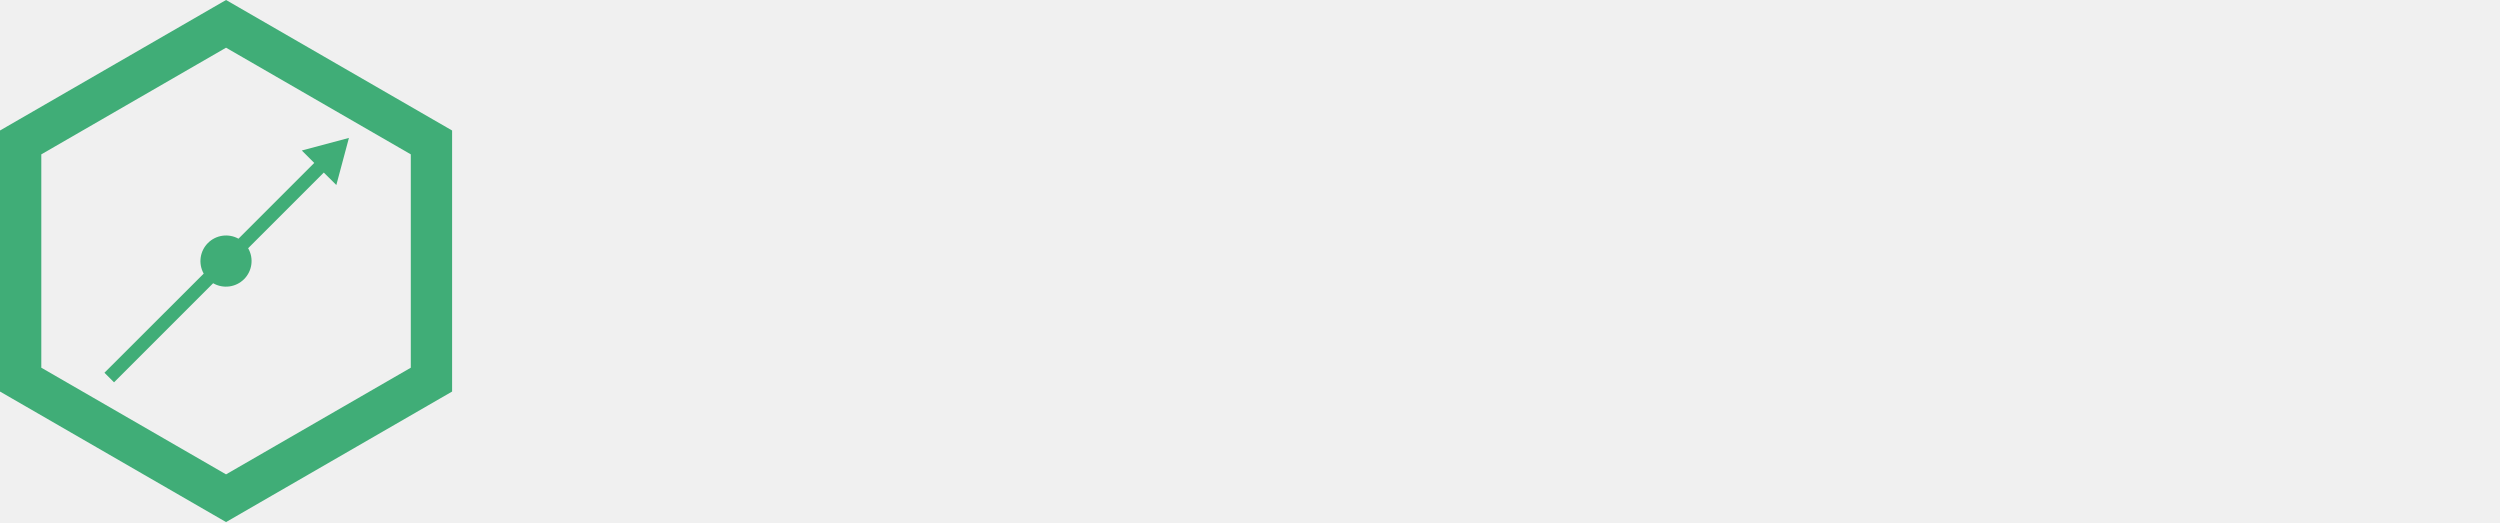
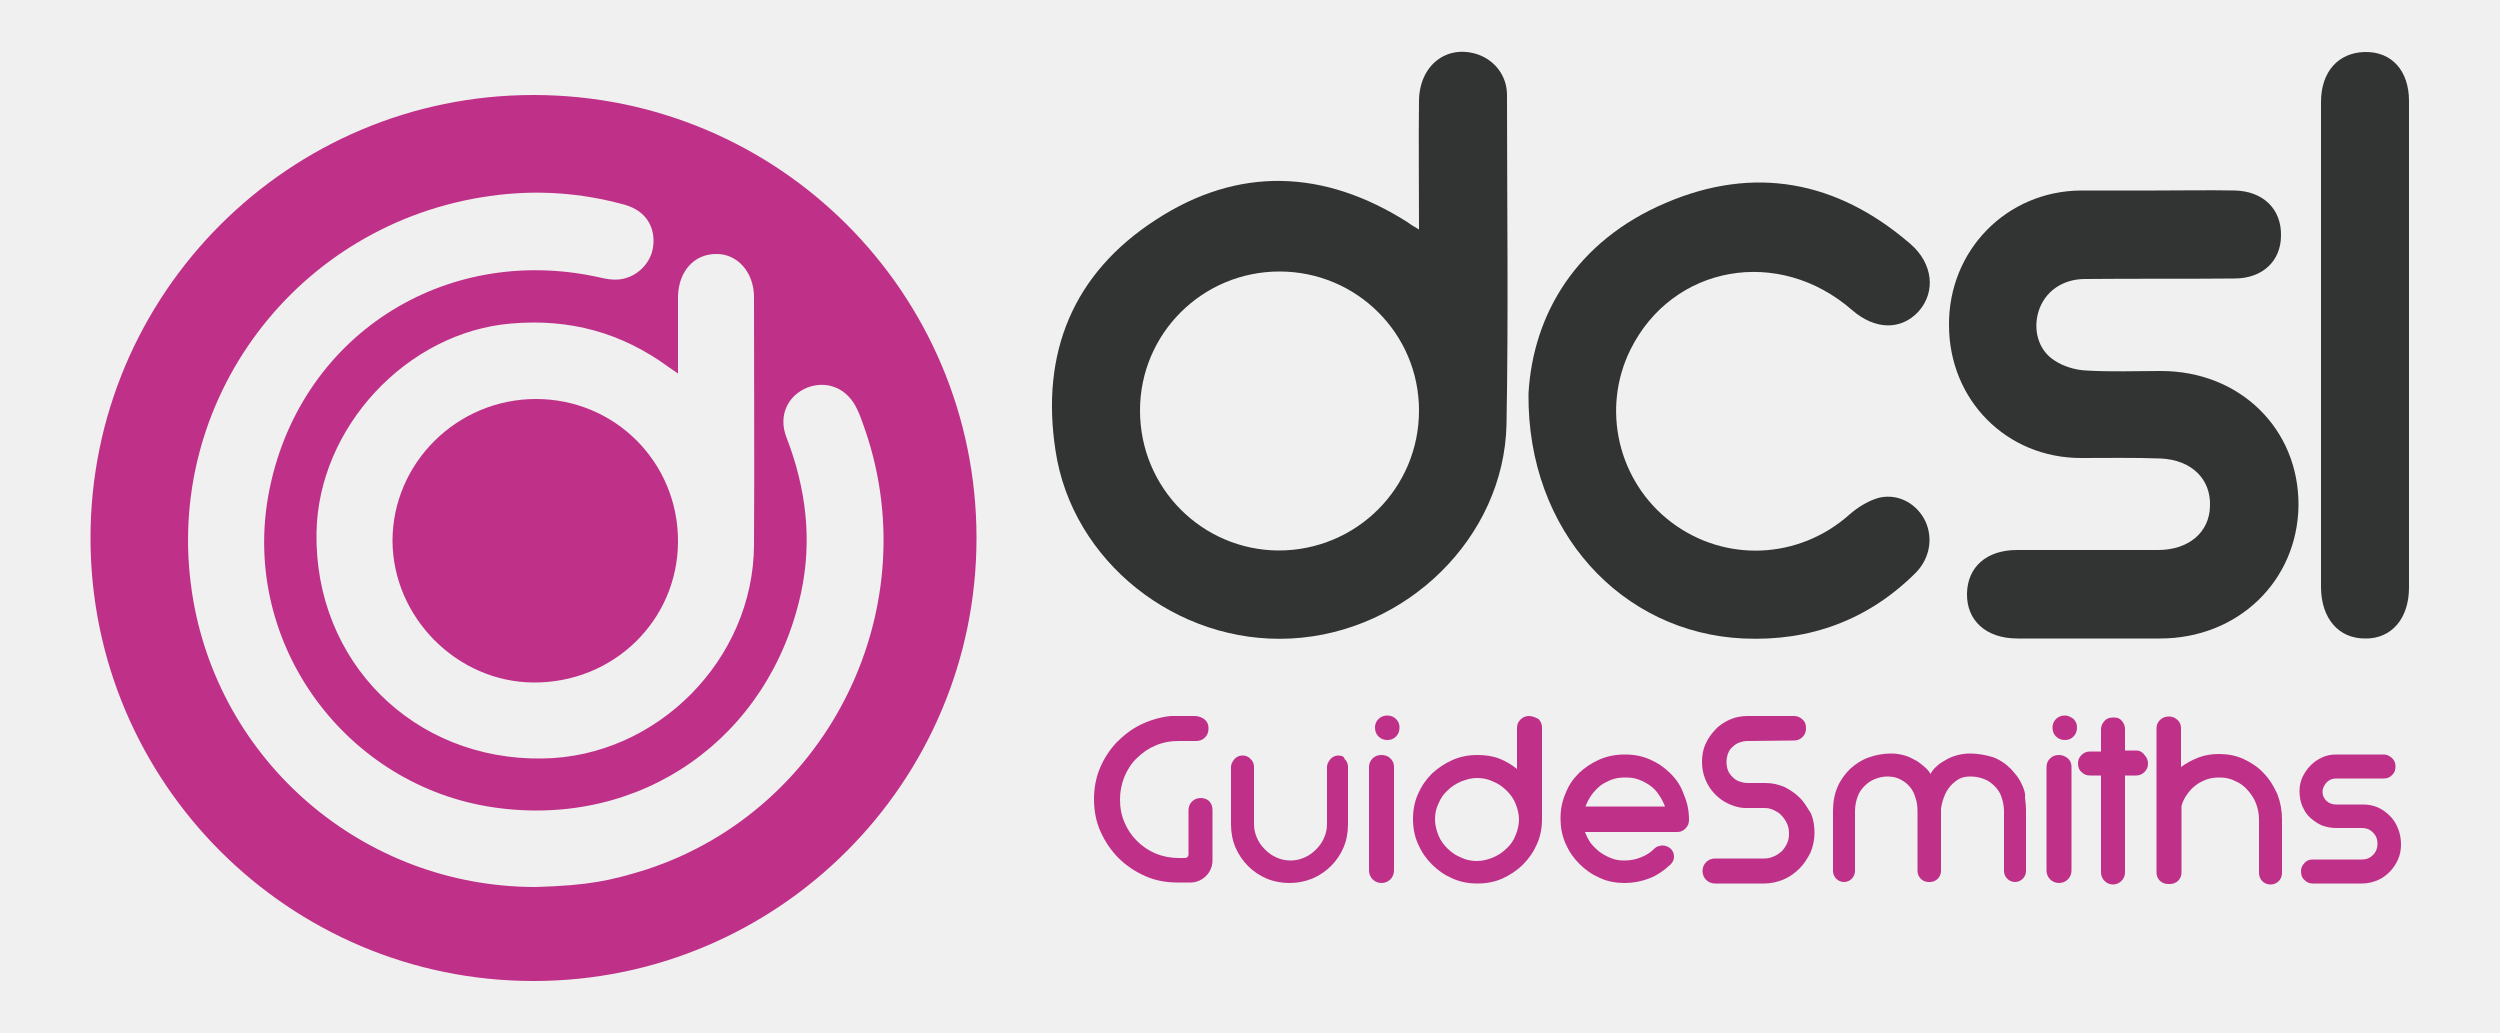
- <svg xmlns="http://www.w3.org/2000/svg" id="Layer_1" data-name="Layer 1" viewBox="0 0 1220.68 254.91">
-   <defs>
-     <style>.cls-1{fill:#ffffff;}.cls-2{fill:#40ad77;}</style>
-   </defs>
-   <path class="cls-2" d="M110.37,254.91,0,191.18V63.72L110.37,0,220.75,63.72V191.18Zm-90.2-75.37,90.2,52.08,90.21-52.08V75.37L110.37,23.29,20.17,75.37Z" />
-   <path class="cls-2" d="M164.22,90.34l6.15-23-23,6.15,6.07,6.06-37,37A12.51,12.51,0,0,0,99.46,133.6L51,182l4.68,4.68,48.39-48.39a12.51,12.51,0,0,0,17.09-17.09l36.94-36.94Z" />
+ <svg xmlns="http://www.w3.org/2000/svg" version="1.1" id="Logo" x="0px" y="0px" viewBox="0 0 500 206.5" style="enable-background:new 0 0 500 206.5;" xml:space="preserve">
+   <style type="text/css">
+     .st0{fill:#323333;}
+     .st1{fill:#BF3088;}
+ </style>
+   <g>
+     <path class="st0" d="M258.2,127.7c23.1-1.2,42.6-20.2,43.1-42.8c0.4-22,0.1-43.9,0.1-65.9c0-3.8-2.4-6.9-5.8-8.1         c-6.2-2.1-11.7,2.1-11.8,9.2c-0.1,8.4,0,16.8,0,25.8c-1.2-0.7-1.7-1-2.2-1.4c-16.8-10.7-34-11.3-50.5-0.5         c-16.5,10.7-23,26.6-20,46.1C214.4,112.3,235.4,128.9,258.2,127.7z M255.9,54.3c15.4,0,27.9,12.4,27.9,27.8c0,15.5-12.5,28-28.1,28         c-15.3-0.1-27.7-12.5-27.7-28C228,66.7,240.5,54.3,255.9,54.3z" />
+     <path class="st0" d="M416.2,91.6c5.3,0,10.7-0.1,16,0.1c6.1,0.3,10,4.1,9.8,9.5c-0.1,5.3-4.3,8.8-10.4,8.8h-28.2         c-6.1,0-9.9,3.4-10,8.7c-0.1,5.4,3.8,9,10.1,9h28.5c15.6,0,27.5-11.5,27.7-26.6c0.1-15.3-11.7-26.9-27.5-26.9c-5,0-10,0.2-15-0.1         c-2.1-0.1-4.5-0.8-6.3-2c-3.3-2.1-4.3-6.2-3.2-9.8c1.2-3.9,4.7-6.5,9.3-6.5c10-0.1,20,0,29.9-0.1c5.6,0,9.3-3.5,9.3-8.6         c0.1-5.3-3.6-8.9-9.3-9c-5.2-0.1-10.5,0-15.7,0h-15c-14.9,0.1-26.5,12-26.4,26.9C389.8,80,401.3,91.6,416.2,91.6z" />
+     <path class="st0" d="M348.7,127.7c13.3,0.6,25-3.7,34.5-13.2c2.8-2.9,3.4-6.9,1.9-10.2c-1.6-3.4-5.2-5.6-9.1-4.8         c-2.1,0.5-4.4,1.9-6.1,3.4c-10.1,9-24.9,9.7-35.7,1.5c-10.6-8.1-14-22.6-8.1-34.5c8.4-16.9,29.6-20.7,44.3-7.9         c4.6,4,9.8,4.1,13.3,0.3c3.5-3.9,2.9-9.6-1.6-13.5c-14.7-12.7-31.3-15.8-49-8.2c-17.8,7.6-26.5,22.2-27.4,38.1         C305.4,106.3,324.4,126.6,348.7,127.7z" />
+     <path class="st0" d="M473,127.7c5.3,0.1,8.8-4,8.8-10.2V69V20.2c0-6.1-3.5-9.9-8.8-9.8c-5.3,0.1-8.8,3.9-8.8,10v97.2         C464.3,123.7,467.7,127.7,473,127.7z" />
+     <path class="st1" d="M240.2,159.6c-0.7,0-1.3,0.2-1.8,0.7c-0.5,0.5-0.7,1.1-0.7,1.8v8.8c0,0.4-0.3,0.7-0.7,0.7h-1.3         c-1.6,0-3.1-0.3-4.6-0.9c-1.4-0.6-2.7-1.5-3.7-2.5c-1.1-1.1-1.9-2.3-2.5-3.7c-0.6-1.4-0.9-2.9-0.9-4.6c0-1.6,0.3-3.1,0.9-4.6         c0.6-1.4,1.4-2.7,2.5-3.7c1.1-1.1,2.3-1.9,3.7-2.5c1.4-0.6,2.9-0.9,4.6-0.9h3.5c0.7,0,1.3-0.2,1.8-0.7c0.5-0.5,0.7-1.1,0.7-1.8         c0-0.5-0.1-1-0.4-1.4c-0.5-0.7-1.5-1.1-2.4-1.1h-3.3c-0.2,0-0.5,0-0.7,0c-0.2,0-0.5,0-0.7,0c-2.1,0.2-4.1,0.8-6,1.7         c-1.9,0.9-3.5,2.2-4.9,3.6c-1.4,1.5-2.5,3.2-3.3,5.1c-0.8,1.9-1.2,4-1.2,6.2c0,2.3,0.4,4.5,1.3,6.5c0.9,2,2.1,3.8,3.6,5.3         c1.5,1.5,3.3,2.7,5.3,3.6c2,0.9,4.2,1.3,6.5,1.3h2.6c2.4,0,4.4-2,4.4-4.4v-10.1c0-0.7-0.2-1.3-0.7-1.8         C241.5,159.9,240.9,159.6,240.2,159.6z" />
+     <path class="st1" d="M267.7,151.1c-0.6,0-1.1,0.2-1.6,0.7c-0.4,0.5-0.7,1-0.7,1.6v11.4c0,1-0.2,1.9-0.6,2.8         c-0.4,0.9-0.9,1.6-1.6,2.3c-0.7,0.7-1.4,1.2-2.3,1.6c-0.9,0.4-1.8,0.6-2.8,0.6c-1,0-1.9-0.2-2.8-0.6c-0.9-0.4-1.6-0.9-2.3-1.6         c-0.7-0.7-1.2-1.4-1.6-2.3c-0.4-0.9-0.6-1.8-0.6-2.8v-11.4c0-0.6-0.2-1.2-0.7-1.6c-0.4-0.5-1-0.7-1.6-0.7c-0.6,0-1.1,0.2-1.6,0.7         c-0.4,0.5-0.7,1-0.7,1.6v11.5c0,1.6,0.3,3.2,0.9,4.6c0.6,1.4,1.5,2.7,2.5,3.7c1.1,1.1,2.3,1.9,3.7,2.5c1.4,0.6,3,0.9,4.6,0.9         c1.6,0,3.1-0.3,4.6-0.9c1.4-0.6,2.7-1.5,3.7-2.5c1.1-1.1,1.9-2.3,2.5-3.7c0.6-1.4,0.9-3,0.9-4.6v-11.5c0-0.6-0.2-1.2-0.7-1.6         C268.9,151.4,268.4,151.1,267.7,151.1z" />
+     <path class="st1" d="M277.5,143.1c-0.7,0-1.3,0.2-1.8,0.7c-0.5,0.5-0.7,1.1-0.7,1.7c0,0.7,0.2,1.3,0.7,1.8c0.5,0.5,1.1,0.7,1.8,0.7         c0.7,0,1.2-0.2,1.7-0.7s0.7-1.1,0.7-1.8c0-0.7-0.2-1.2-0.7-1.7C278.8,143.4,278.2,143.1,277.5,143.1z" />
+     <path class="st1" d="M276.3,151c-0.7,0-1.3,0.2-1.8,0.7c-0.5,0.5-0.7,1.1-0.7,1.7v20.7c0,1.4,1.1,2.5,2.5,2.5         c1.4,0,2.5-1.1,2.5-2.5v-20.7c0-0.7-0.2-1.2-0.7-1.7C277.6,151.2,277,151,276.3,151z" />
+     <path class="st1" d="M305.8,143.2c-0.6,0-1.2,0.2-1.7,0.7c-0.5,0.5-0.7,1-0.7,1.7v8.2c-1.1-0.9-2.3-1.6-3.6-2.1         c-1.3-0.5-2.8-0.7-4.3-0.7c-1.8,0-3.4,0.3-5,1c-1.6,0.7-2.9,1.6-4.1,2.7c-1.2,1.2-2.1,2.5-2.8,4.1c-0.7,1.6-1,3.2-1,5         c0,1.8,0.3,3.4,1,5c0.7,1.6,1.6,2.9,2.8,4.1c1.2,1.2,2.5,2.1,4.1,2.8c1.6,0.7,3.2,1,5,1c1.8,0,3.4-0.3,5-1c1.5-0.7,2.9-1.6,4.1-2.8         c1.2-1.2,2.1-2.5,2.8-4.1c0.7-1.6,1-3.2,1-5v-18.3c0-0.6-0.2-1.2-0.7-1.7C307.1,143.5,306.5,143.2,305.8,143.2z M303.1,167.1         c-0.4,1-1,1.9-1.8,2.6c-0.8,0.8-1.6,1.3-2.7,1.8c-1,0.4-2.1,0.7-3.2,0.7c-1.1,0-2.2-0.2-3.2-0.7c-1-0.4-1.9-1-2.7-1.8         c-0.8-0.8-1.4-1.6-1.8-2.6c-0.4-1-0.7-2.1-0.7-3.2c0-1.1,0.2-2.2,0.7-3.2c0.4-1,1-1.9,1.8-2.6c0.8-0.8,1.6-1.3,2.7-1.8         c1-0.4,2.1-0.7,3.2-0.7c1.1,0,2.2,0.2,3.2,0.7c1,0.4,1.9,1,2.7,1.8c0.8,0.8,1.4,1.6,1.8,2.6c0.4,1,0.7,2.1,0.7,3.2         C303.8,165,303.5,166.1,303.1,167.1z" />
+     <path class="st1" d="M334.1,154.7c-1.2-1.2-2.5-2.1-4.1-2.8c-1.6-0.7-3.2-1-5-1c-1.8,0-3.5,0.3-5.1,1c-1.6,0.7-2.9,1.6-4.1,2.7         c-1.2,1.2-2.1,2.5-2.7,4.1c-0.7,1.6-1,3.2-1,5c0,1.7,0.3,3.4,1,5c0.7,1.6,1.6,2.9,2.8,4.1c1.2,1.2,2.5,2.1,4.1,2.8         c1.5,0.7,3.2,1,4.9,1c1.7,0,3.3-0.3,4.9-0.9c1.6-0.6,3-1.6,4.3-2.8c0.5-0.5,0.7-1,0.7-1.6c0-0.6-0.2-1.1-0.7-1.6         c-0.5-0.4-1-0.6-1.6-0.6c-0.6,0-1.2,0.2-1.6,0.6c-0.8,0.8-1.7,1.4-2.8,1.8c-1,0.4-2.1,0.6-3.2,0.6c-0.9,0-1.7-0.1-2.5-0.4         c-0.8-0.3-1.6-0.7-2.3-1.2c-0.7-0.5-1.3-1.1-1.9-1.8c-0.5-0.7-0.9-1.5-1.2-2.3h18.4c0.7,0,1.2-0.2,1.7-0.7c0.5-0.5,0.7-1.1,0.7-1.7         c0-1.8-0.3-3.4-1-5C336.2,157.2,335.3,155.9,334.1,154.7z M317.1,161.3c0.3-0.8,0.7-1.6,1.2-2.3c0.5-0.7,1.1-1.3,1.8-1.9         c0.7-0.5,1.5-0.9,2.3-1.2c0.8-0.3,1.7-0.4,2.7-0.4c0.9,0,1.8,0.1,2.6,0.4c0.8,0.3,1.6,0.7,2.3,1.2c0.7,0.5,1.3,1.1,1.8,1.9         c0.5,0.7,0.9,1.5,1.2,2.3H317.1z" />
+     <path class="st1" d="M360,159.6c-0.9-0.9-1.9-1.6-3.1-2.2c-1.2-0.5-2.4-0.8-3.8-0.8h-3.5c-0.6,0-1.1-0.1-1.7-0.3s-1-0.5-1.4-0.9         c-0.4-0.4-0.7-0.8-0.9-1.3c-0.2-0.5-0.3-1.1-0.3-1.7c0-0.6,0.1-1.1,0.3-1.7c0.2-0.5,0.5-1,0.9-1.3c0.4-0.4,0.8-0.7,1.4-0.9         c0.5-0.2,1.1-0.3,1.7-0.3l9.2-0.1c0.7,0,1.2-0.2,1.7-0.7c0.5-0.5,0.7-1,0.7-1.8c0-0.7-0.2-1.3-0.7-1.7c-0.5-0.5-1.1-0.7-1.7-0.7         h-9.2c-1.3,0-2.5,0.2-3.6,0.7c-1.1,0.5-2.1,1.1-2.9,2c-0.8,0.8-1.5,1.8-2,2.9c-0.5,1.1-0.7,2.3-0.7,3.6c0,1.2,0.2,2.2,0.6,3.3         c0.4,1,0.9,1.9,1.6,2.7c0.7,0.8,1.5,1.5,2.4,2c0.9,0.5,1.9,0.9,3,1.1c0.3,0,0.5,0.1,0.8,0.1c0.3,0,0.5,0,0.8,0h3.2         c0.7,0,1.3,0.1,1.9,0.4c0.6,0.3,1.2,0.6,1.6,1.1c0.5,0.5,0.8,1,1.1,1.6c0.3,0.6,0.4,1.3,0.4,2c0,0.7-0.1,1.4-0.4,2         c-0.3,0.6-0.6,1.1-1.1,1.6c-0.5,0.4-1,0.8-1.6,1c-0.6,0.3-1.3,0.4-1.9,0.4H343c-1.4,0-2.5,1.1-2.5,2.5c0,1.4,1.1,2.5,2.5,2.5h9.8         c1.4,0,2.7-0.3,3.9-0.8c1.2-0.5,2.3-1.3,3.2-2.2c0.9-0.9,1.6-2,2.2-3.2c0.5-1.2,0.8-2.5,0.8-3.9c0-1.4-0.2-2.7-0.7-3.9         C361.5,161.6,360.9,160.5,360,159.6z" />
+     <path class="st1" d="M404.6,157.4c-0.3-0.7-0.6-1.3-1-1.9c-0.4-0.6-0.9-1.1-1.4-1.7c-1.1-1.1-2.3-1.9-3.7-2.4         c-1.4-0.4-2.9-0.7-4.5-0.7c-0.8,0-1.6,0.1-2.4,0.3c-0.8,0.2-1.6,0.5-2.3,0.9c-0.7,0.4-1.4,0.8-1.9,1.3c-0.6,0.5-1,1-1.3,1.6         c-0.3-0.6-0.8-1.1-1.4-1.6c-0.6-0.5-1.2-1-1.9-1.3c-0.7-0.4-1.4-0.7-2.2-0.9c-0.8-0.2-1.6-0.3-2.4-0.3c-1.6,0-3.1,0.3-4.5,0.8         c-1.4,0.5-2.6,1.3-3.7,2.3c-1,1-1.9,2.2-2.5,3.6c-0.6,1.4-0.9,3-0.9,4.8v12c0,1.2,1,2.2,2.2,2.2c1.2,0,2.2-1,2.2-2.2v-11.9         c0-1.1,0.2-2.1,0.5-2.9c0.3-0.9,0.8-1.6,1.4-2.2c0.6-0.6,1.3-1.1,2.1-1.4c0.8-0.3,1.6-0.5,2.5-0.5c1,0,1.9,0.2,2.6,0.6         c0.8,0.4,1.4,0.9,1.9,1.5c0.5,0.6,0.9,1.4,1.1,2.2c0.3,0.8,0.4,1.7,0.4,2.7v11.9c0,1.2,1,2.2,2.2,2.2h0.3c1.2,0,2.2-1,2.2-2.2         v-12.4c0.1-0.8,0.3-1.6,0.6-2.4c0.3-0.8,0.7-1.5,1.2-2.1c0.5-0.6,1.1-1.1,1.8-1.5c0.7-0.4,1.5-0.5,2.3-0.5h0.1         c0.9,0,1.8,0.2,2.6,0.5c0.8,0.3,1.5,0.8,2.1,1.4c0.6,0.6,1.1,1.3,1.4,2.2c0.3,0.9,0.5,1.8,0.5,2.9v11.9c0,1.2,1,2.2,2.2,2.2h0         c1.2,0,2.2-1,2.2-2.2v-12c0-1-0.1-1.9-0.2-2.7C405.1,158.9,404.9,158.1,404.6,157.4z" />
+     <path class="st1" d="M413,143.1c-0.7,0-1.3,0.2-1.8,0.7c-0.5,0.5-0.7,1.1-0.7,1.7c0,0.7,0.2,1.3,0.7,1.8c0.5,0.5,1.1,0.7,1.8,0.7         c0.7,0,1.2-0.2,1.7-0.7s0.7-1.1,0.7-1.8c0-0.7-0.2-1.2-0.7-1.7C414.2,143.4,413.6,143.1,413,143.1z" />
+     <path class="st1" d="M411.8,151c-0.7,0-1.3,0.2-1.8,0.7c-0.5,0.5-0.7,1.1-0.7,1.7v20.7c0,1.4,1.1,2.5,2.5,2.5         c1.4,0,2.5-1.1,2.5-2.5v-20.7c0-0.7-0.2-1.2-0.7-1.7C413,151.2,412.4,151,411.8,151z" />
+     <path class="st1" d="M427.2,150.1H425v-4.3c0-0.6-0.2-1.1-0.6-1.6c-0.4-0.5-0.9-0.7-1.6-0.7h-0.2c-0.7,0-1.3,0.2-1.7,0.7         c-0.4,0.4-0.7,1-0.7,1.6v4.5h-2.2c-0.6,0-1.2,0.2-1.7,0.7c-0.5,0.5-0.7,1-0.7,1.7c0,0.7,0.2,1.3,0.7,1.7c0.5,0.5,1,0.7,1.7,0.7h2.2         v19.4c0,1.3,1.1,2.4,2.4,2.4s2.4-1.1,2.4-2.4v-19.4h2.2c0.6,0,1.2-0.2,1.7-0.7c0.5-0.5,0.7-1,0.7-1.7c0-0.6-0.2-1.2-0.7-1.7         C428.4,150.3,427.8,150.1,427.2,150.1z" />
+     <path class="st1" d="M452.7,154.6c-1.1-1.2-2.5-2.1-4-2.8c-1.5-0.7-3.2-1-4.9-1c-1.4,0-2.8,0.2-4.1,0.7c-1.3,0.5-2.4,1.1-3.5,1.9         v-7.7c0-0.7-0.2-1.3-0.7-1.7c-0.5-0.5-1.1-0.7-1.7-0.7c-0.7,0-1.3,0.2-1.8,0.7c-0.5,0.5-0.7,1-0.7,1.7v28.8c0,1.3,1,2.3,2.3,2.3         h0.4c1.3,0,2.3-1,2.3-2.3v-13.3c0.2-0.8,0.6-1.6,1.1-2.3c0.5-0.7,1-1.3,1.7-1.8c0.6-0.5,1.4-0.9,2.2-1.2c0.8-0.3,1.7-0.4,2.6-0.4         c1.1,0,2.2,0.2,3.1,0.7c1,0.4,1.8,1,2.5,1.8c0.7,0.8,1.3,1.6,1.7,2.7c0.4,1,0.6,2.1,0.6,3.2v10.7c0,1.3,1,2.3,2.3,2.3         s2.3-1,2.3-2.3v-10.7h0c0-1.8-0.3-3.4-0.9-5C454.7,157.1,453.8,155.7,452.7,154.6z" />
+     <path class="st1" d="M479.6,165.7c-0.4-1-0.9-1.8-1.6-2.5c-0.7-0.7-1.5-1.3-2.4-1.7c-0.9-0.4-1.9-0.6-3-0.6h-5.4         c-0.7,0-1.3-0.2-1.9-0.7c-0.5-0.5-0.8-1.1-0.8-1.8c0-0.7,0.3-1.3,0.8-1.9c0.5-0.5,1.1-0.8,1.9-0.8h9.6c0.6,0,1.2-0.2,1.6-0.7         c0.5-0.4,0.7-1,0.7-1.7c0-0.7-0.2-1.2-0.7-1.7c-0.5-0.4-1-0.7-1.6-0.7h-9.6c-1,0-2,0.2-2.8,0.6c-0.9,0.4-1.6,0.9-2.3,1.6         c-0.7,0.7-1.2,1.5-1.6,2.3c-0.4,0.9-0.6,1.8-0.6,2.8c0,1.2,0.2,2.2,0.6,3.1c0.4,0.9,0.9,1.7,1.6,2.3c0.7,0.6,1.4,1.1,2.3,1.5         c0.9,0.3,1.8,0.5,2.8,0.5h5.2c0.9,0,1.6,0.3,2.2,0.9c0.6,0.6,0.9,1.3,0.9,2.3c0,0.8-0.3,1.6-0.9,2.2c-0.6,0.6-1.3,0.9-2.2,0.9         l-9.9,0c0,0,0,0,0,0v0c-0.6,0-1.2,0.2-1.6,0.7c-0.5,0.5-0.7,1-0.7,1.7c0,0.7,0.2,1.3,0.7,1.7c0.5,0.5,1,0.7,1.6,0.7v0c0,0,0,0,0,0         h9.9c1,0,2-0.2,3-0.6c1-0.4,1.8-1,2.5-1.7c0.7-0.7,1.3-1.6,1.7-2.5c0.4-0.9,0.6-1.9,0.6-3C480.2,167.7,480,166.7,479.6,165.7z" />
+     <path class="st1" d="M78.5,108.2c0.1,15.3,12.9,28.2,28.2,28.3c16,0.1,28.8-12.4,28.9-28.1c0.1-15.9-12.6-28.6-28.4-28.6         C91.4,79.8,78.5,92.6,78.5,108.2z" />
+     <path class="st1" d="M106.7,19c-48.9,0-88.6,39.7-88.6,88.6c0,48.9,39.7,88.6,88.6,88.6c48.9,0,88.6-39.7,88.6-88.6         C195.3,58.6,155.7,19,106.7,19z M135.6,74.7V59.3c0.1-5,3.2-8.5,7.6-8.5c4.3-0.1,7.6,3.7,7.6,8.6c0,16.6,0.1,33.1,0,49.6         c-0.1,22.9-19.4,42.4-42.3,42.7c-25.8,0.4-45.6-19.4-45.2-45.1c0.3-21.1,18.1-40.2,39-41.9c11.6-1,22,1.8,31.4,8.7         C134.1,73.7,134.6,74,135.6,74.7z M171.5,82c0.4,0.8,0.7,1.7,1,2.5c13.4,36.3-6.3,77.3-43.2,89.4c-7.1,2.2-11.5,3.2-22.2,3.5         c-34.4,0-63.6-25.1-68.7-58.9c-5.8-38.3,20.9-73.9,59.6-79.3c9.1-1.3,18.2-0.7,27.1,1.8c4.1,1.2,6.1,4.5,5.5,8.5         c-0.5,3.3-3.4,6.1-6.9,6.4c-1.2,0.1-2.5-0.1-3.7-0.4c-31.2-7-60.5,11.9-66.3,43.4c-5.5,30.1,15.7,58.4,45.2,62.6         c29.4,4.2,55-13.9,61.3-42.9c2.3-10.6,1-21-2.9-31.1c-1.7-4.3,0.2-8.4,4.2-10C165.5,76,169.6,77.7,171.5,82z" />
+   </g>
</svg>
